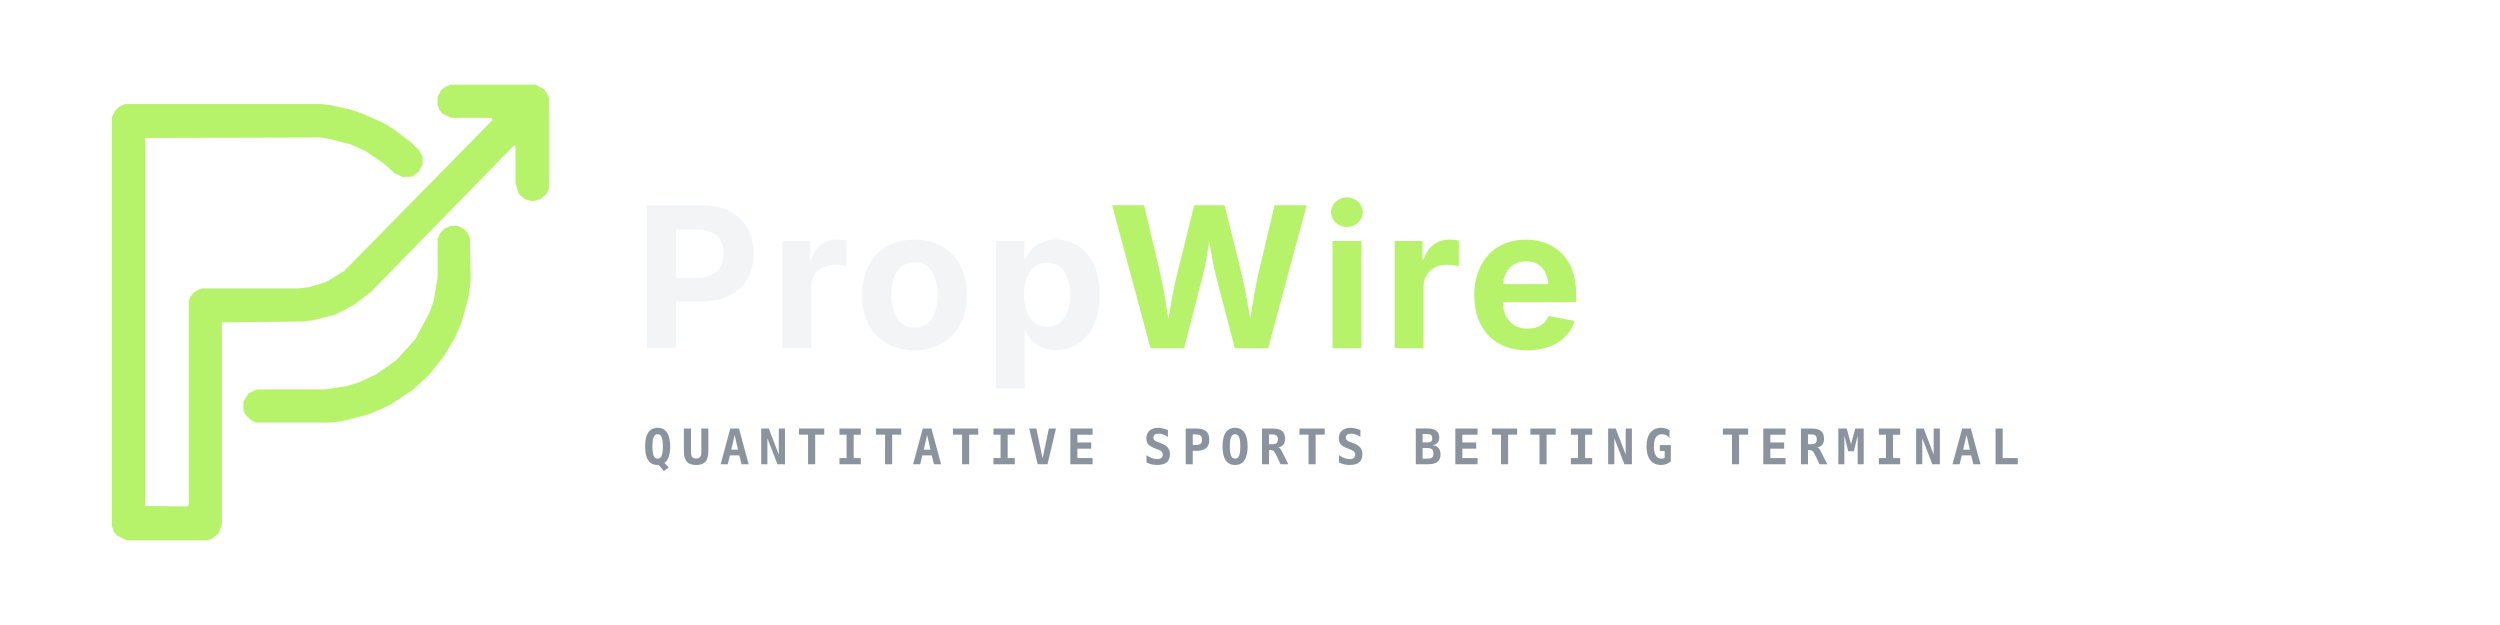
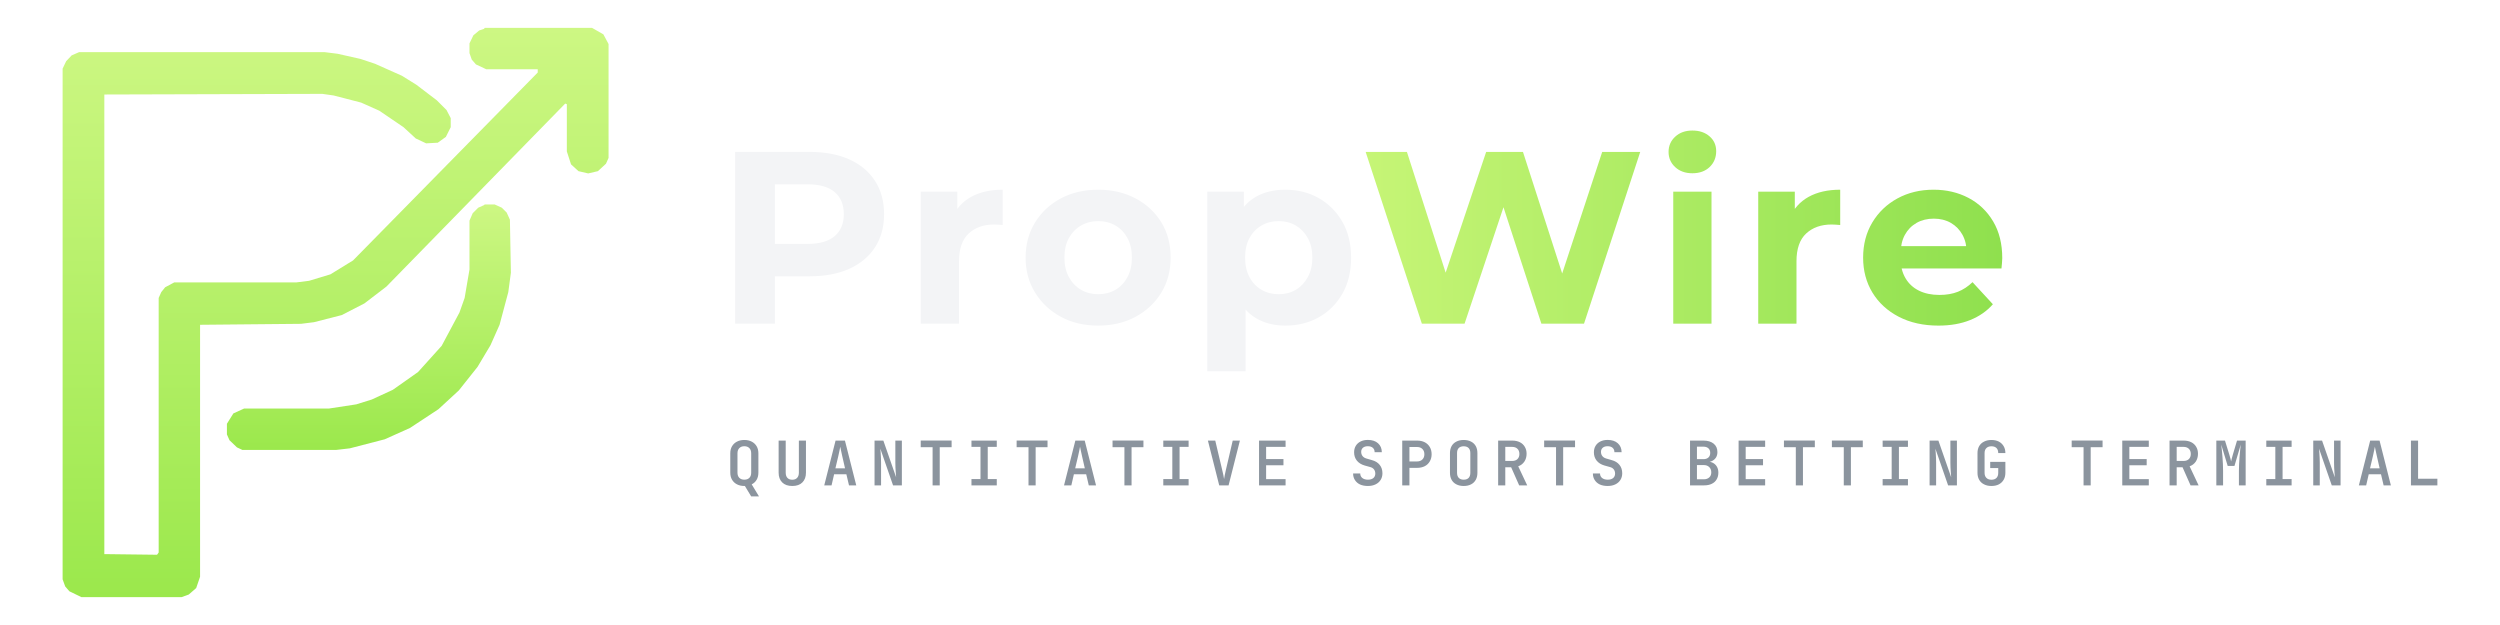
- <svg xmlns="http://www.w3.org/2000/svg" width="560" height="140" viewBox="0 0 560 140" fill="none">
-   <g transform="translate(16, 12) scale(0.58)">
-     <path d="M 146.1 12.0 L 179.3 12.0 L 182.8 14.0 L 184.4 17.0 L 184.4 52.2 L 183.6 54.0 L 181.1 56.3 L 178.1 57.0 L 175.1 56.3 L 172.8 54.2 L 171.5 50.2 L 171.5 35.6 L 171.0 35.4 L 115.7 92.0 L 108.9 97.2 L 101.9 100.8 L 93.3 103.0 L 89.3 103.5 L 58.1 103.8 L 58.1 181.7 L 56.9 185.2 L 54.6 187.2 L 52.4 188.0 L 21.4 188.0 L 17.7 186.2 L 16.4 184.7 L 15.6 182.5 L 15.6 24.6 L 16.7 22.3 L 18.4 20.5 L 20.7 19.5 L 96.6 19.5 L 100.6 20.0 L 107.7 21.6 L 112.2 23.1 L 120.5 26.8 L 125.0 29.6 L 131.3 34.4 L 134.3 37.4 L 135.6 39.9 L 135.6 42.7 L 134.1 45.7 L 131.6 47.5 L 128.0 47.7 L 124.8 46.2 L 121.0 42.7 L 113.5 37.6 L 107.9 35.1 L 99.4 32.9 L 95.9 32.4 L 28.5 32.6 L 28.5 174.7 L 44.8 174.9 L 45.3 174.2 L 45.3 95.5 L 46.1 93.7 L 47.3 92.2 L 50.1 90.7 L 87.8 90.7 L 91.8 90.2 L 98.4 88.2 L 105.4 83.9 L 162.5 25.8 L 162.5 24.8 L 146.6 24.8 L 143.4 23.3 L 142.1 21.8 L 141.4 19.8 L 141.4 16.8 L 142.6 14.3 L 144.4 12.8 L 145.9 12.3 Z" fill="#B6F36B" />
-     <path d="M 146.1 66.6 L 149.2 66.6 L 151.4 67.6 L 152.9 69.1 L 153.9 71.3 L 154.2 87.7 L 153.4 93.7 L 150.7 103.8 L 147.9 110.1 L 143.9 116.8 L 138.1 124.1 L 131.8 129.9 L 123.0 135.7 L 115.2 139.2 L 104.4 142.0 L 100.1 142.5 L 71.2 142.5 L 69.5 141.7 L 67.2 139.5 L 66.4 137.7 L 66.4 134.4 L 68.4 131.2 L 71.7 129.7 L 97.9 129.7 L 106.4 128.4 L 111.2 126.9 L 117.7 123.9 L 125.5 118.4 L 132.8 110.3 L 138.3 100.0 L 139.9 95.5 L 141.4 86.7 L 141.4 71.6 L 142.4 69.3 L 144.1 67.6 L 145.9 66.8 Z" fill="#B6F36B" />
+ <svg xmlns="http://www.w3.org/2000/svg" width="448.32" height="112.08" viewBox="13.82 13.96 448.32 112.08" fill="none" role="img" aria-label="PropWire — Quantitative Sports Betting Terminal">
+   <defs>
+     <linearGradient id="pwMark" x1="0" y1="0" x2="0" y2="1">
+       <stop offset="0" stop-color="#CDF783" />
+       <stop offset="1" stop-color="#9BE84C" />
+     </linearGradient>
+     <linearGradient id="pwWire" x1="0" y1="0" x2="1" y2="0">
+       <stop offset="0" stop-color="#C6F576" />
+       <stop offset="1" stop-color="#8FE04E" />
+     </linearGradient>
+   </defs>
+   <g transform="translate(16,12) scale(0.58)" fill="url(#pwMark)">
+     <path d="M 146.1 12.0 L 179.3 12.0 L 182.8 14.0 L 184.4 17.0 L 184.4 52.2 L 183.6 54.0 L 181.1 56.3 L 178.1 57.0 L 175.1 56.3 L 172.8 54.2 L 171.5 50.2 L 171.5 35.6 L 171.0 35.4 L 115.7 92.0 L 108.9 97.2 L 101.9 100.8 L 93.3 103.0 L 89.3 103.5 L 58.1 103.8 L 58.1 181.7 L 56.9 185.2 L 54.6 187.2 L 52.4 188.0 L 21.4 188.0 L 17.7 186.2 L 16.4 184.7 L 15.6 182.5 L 15.6 24.6 L 16.7 22.3 L 18.4 20.5 L 20.7 19.5 L 96.6 19.5 L 100.6 20.0 L 107.7 21.6 L 112.2 23.1 L 120.5 26.8 L 125.0 29.6 L 131.3 34.4 L 134.3 37.4 L 135.6 39.9 L 135.6 42.7 L 134.1 45.7 L 131.6 47.5 L 128.0 47.7 L 124.8 46.2 L 121.0 42.7 L 113.5 37.6 L 107.9 35.1 L 99.4 32.9 L 95.9 32.4 L 28.5 32.6 L 28.5 174.7 L 44.8 174.9 L 45.3 174.2 L 45.3 95.5 L 46.1 93.7 L 47.3 92.2 L 50.1 90.7 L 87.8 90.7 L 91.8 90.2 L 98.4 88.2 L 105.4 83.9 L 162.5 25.8 L 162.5 24.8 L 146.6 24.8 L 143.4 23.3 L 142.1 21.8 L 141.4 19.8 L 141.4 16.8 L 142.6 14.3 L 144.4 12.8 L 145.9 12.3 Z" />
+     <path d="M 146.1 66.6 L 149.2 66.6 L 151.4 67.6 L 152.9 69.1 L 153.9 71.3 L 154.2 87.7 L 153.4 93.7 L 150.7 103.8 L 147.9 110.1 L 143.9 116.8 L 138.1 124.1 L 131.8 129.9 L 123.0 135.7 L 115.2 139.2 L 104.4 142.0 L 100.1 142.5 L 71.2 142.5 L 69.5 141.7 L 67.2 139.5 L 66.4 137.7 L 66.4 134.4 L 68.4 131.2 L 71.7 129.7 L 97.9 129.7 L 106.4 128.4 L 111.2 126.9 L 117.7 123.9 L 125.5 118.4 L 132.8 110.3 L 138.3 100.0 L 139.9 95.5 L 141.4 86.7 L 141.4 71.6 L 142.4 69.3 L 144.1 67.6 L 145.9 66.8 Z" />
  </g>
-   <g transform="translate(142, 78)">
-     <text font-family="'Montserrat', -apple-system, sans-serif" font-size="44" font-weight="700" letter-spacing="2" fill="#F3F4F6">Prop<tspan fill="#B6F36B">Wire</tspan>
-     </text>
-   </g>
-   <text x="144" y="104" font-family="'JetBrains Mono', monospace" font-size="11" font-weight="600" letter-spacing="2" fill="#8B949E">QUANTITATIVE SPORTS BETTING TERMINAL</text>
+   <path d="M145.65 72.00V41.20H158.98Q163.12 41.20 166.11 42.54Q169.10 43.88 170.73 46.39Q172.36 48.90 172.36 52.38Q172.36 55.81 170.73 58.32Q169.10 60.82 166.11 62.17Q163.12 63.51 158.98 63.51H149.61L152.78 60.30V72.00ZM152.78 61.09 149.61 57.70H158.59Q161.89 57.70 163.52 56.29Q165.14 54.88 165.14 52.38Q165.14 49.82 163.52 48.42Q161.89 47.01 158.59 47.01H149.61L152.78 43.62ZM178.94 72.00V48.33H185.49V55.02L184.57 53.08Q185.62 50.57 187.96 49.27Q190.29 47.98 193.63 47.98V54.31Q193.19 54.27 192.84 54.25Q192.49 54.22 192.09 54.22Q189.28 54.22 187.54 55.83Q185.80 57.44 185.80 60.82V72.00ZM210.77 72.35Q206.98 72.35 204.06 70.77Q201.13 69.18 199.44 66.43Q197.74 63.68 197.74 60.16Q197.74 56.60 199.44 53.85Q201.13 51.10 204.06 49.54Q206.98 47.98 210.77 47.98Q214.51 47.98 217.46 49.54Q220.40 51.10 222.08 53.83Q223.75 56.56 223.75 60.16Q223.75 63.68 222.08 66.43Q220.40 69.18 217.46 70.77Q214.51 72.35 210.77 72.35ZM210.77 66.72Q212.48 66.72 213.85 65.93Q215.21 65.14 216.00 63.66Q216.80 62.19 216.80 60.16Q216.80 58.10 216.00 56.64Q215.21 55.19 213.85 54.40Q212.48 53.61 210.77 53.61Q209.05 53.61 207.69 54.40Q206.32 55.19 205.51 56.64Q204.70 58.10 204.70 60.16Q204.70 62.19 205.51 63.66Q206.32 65.14 207.69 65.93Q209.05 66.72 210.77 66.72ZM244.32 72.35Q241.32 72.35 239.08 71.03Q236.84 69.71 235.58 67.01Q234.33 64.30 234.33 60.16Q234.33 55.98 235.52 53.30Q236.70 50.62 238.95 49.30Q241.19 47.98 244.32 47.98Q247.66 47.98 250.32 49.49Q252.98 51.01 254.55 53.74Q256.11 56.47 256.11 60.16Q256.11 63.90 254.55 66.63Q252.98 69.36 250.32 70.86Q247.66 72.35 244.32 72.35ZM230.32 80.54V48.33H236.88V53.17L236.75 60.21L237.19 67.20V80.54ZM243.13 66.72Q244.84 66.72 246.19 65.93Q247.53 65.14 248.34 63.66Q249.16 62.19 249.16 60.16Q249.16 58.10 248.34 56.64Q247.53 55.19 246.19 54.40Q244.84 53.61 243.13 53.61Q241.41 53.61 240.05 54.40Q238.68 55.19 237.89 56.64Q237.10 58.10 237.10 60.16Q237.10 62.19 237.89 63.66Q238.68 65.14 240.05 65.93Q241.41 66.72 243.13 66.72Z" fill="#F3F4F6" />
+   <path d="M268.80 72.00 258.72 41.20H266.12L274.87 68.48H271.18L280.33 41.20H286.93L295.73 68.48H292.16L301.14 41.20H307.96L297.88 72.00H290.23L282.44 48.06H284.46L276.46 72.00ZM313.88 72.00V48.33H320.74V72.00ZM317.31 45.03Q315.42 45.03 314.23 43.93Q313.04 42.83 313.04 41.20Q313.04 39.57 314.23 38.47Q315.42 37.37 317.31 37.37Q319.20 37.37 320.39 38.41Q321.58 39.44 321.58 41.07Q321.58 42.78 320.41 43.91Q319.24 45.03 317.31 45.03ZM329.12 72.00V48.33H335.68V55.02L334.75 53.08Q335.81 50.57 338.14 49.27Q340.47 47.98 343.82 47.98V54.31Q343.38 54.27 343.02 54.25Q342.67 54.22 342.28 54.22Q339.46 54.22 337.72 55.83Q335.98 57.44 335.98 60.82V72.00ZM361.44 72.35Q357.39 72.35 354.33 70.77Q351.27 69.18 349.60 66.43Q347.93 63.68 347.93 60.16Q347.93 56.60 349.58 53.85Q351.23 51.10 354.09 49.54Q356.95 47.98 360.56 47.98Q364.03 47.98 366.83 49.45Q369.62 50.92 371.25 53.67Q372.88 56.42 372.88 60.25Q372.88 60.65 372.83 61.15Q372.79 61.66 372.74 62.10H353.52V58.10H369.14L366.50 59.28Q366.50 57.44 365.75 56.07Q365.00 54.71 363.68 53.94Q362.36 53.17 360.60 53.17Q358.84 53.17 357.50 53.94Q356.16 54.71 355.41 56.09Q354.66 57.48 354.66 59.37V60.43Q354.66 62.36 355.52 63.84Q356.38 65.31 357.94 66.08Q359.50 66.85 361.61 66.85Q363.50 66.85 364.93 66.28Q366.36 65.71 367.55 64.56L371.20 68.52Q369.58 70.37 367.11 71.36Q364.65 72.35 361.44 72.35Z" fill="url(#pwWire)" />
+   <path d="M148.53 102.98 147.33 101.00 147.54 101.10Q147.50 101.10 147.44 101.10Q147.38 101.11 147.30 101.11Q146.54 101.11 145.97 100.81Q145.41 100.52 145.09 99.98Q144.78 99.44 144.78 98.72V95.25Q144.78 94.52 145.09 93.99Q145.41 93.45 145.97 93.16Q146.54 92.86 147.30 92.86Q148.07 92.86 148.63 93.16Q149.19 93.45 149.51 93.99Q149.82 94.52 149.82 95.25V98.72Q149.82 99.45 149.51 99.99Q149.19 100.54 148.62 100.82L149.93 102.98ZM147.30 99.98Q147.89 99.98 148.21 99.64Q148.53 99.31 148.53 98.72V95.25Q148.53 94.65 148.20 94.32Q147.87 93.98 147.30 93.98Q146.73 93.98 146.40 94.32Q146.07 94.65 146.07 95.25V98.72Q146.07 99.31 146.39 99.64Q146.72 99.98 147.30 99.98ZM155.90 101.11Q154.73 101.11 154.09 100.47Q153.45 99.83 153.45 98.73V92.97H154.72V98.72Q154.72 99.32 155.02 99.65Q155.32 99.99 155.90 99.99Q156.47 99.99 156.77 99.65Q157.08 99.32 157.08 98.72V92.97H158.35V98.73Q158.35 99.83 157.71 100.47Q157.08 101.11 155.90 101.11ZM161.63 101.00 163.66 92.97H165.34L167.37 101.00H166.07L165.60 99.01H163.40L162.94 101.00ZM163.63 97.95H165.36L164.85 95.72Q164.72 95.15 164.63 94.70Q164.53 94.25 164.50 94.07Q164.47 94.25 164.38 94.69Q164.29 95.14 164.16 95.71ZM170.65 101.00V92.97H172.23L174.52 99.55Q174.50 99.22 174.46 98.76Q174.42 98.31 174.40 97.82Q174.38 97.33 174.38 96.94V92.97H175.55V101.00H173.97L171.69 94.42Q171.72 94.72 171.75 95.16Q171.78 95.60 171.80 96.07Q171.82 96.53 171.82 96.93V101.00ZM181.06 101.00V94.15H178.93V92.96H184.47V94.15H182.34V101.00ZM188.03 101.00V99.87H189.65V94.10H188.03V92.97H192.57V94.10H190.95V99.87H192.57V101.00ZM198.26 101.00V94.15H196.13V92.96H201.67V94.15H199.54V101.00ZM204.63 101.00 206.66 92.97H208.34L210.37 101.00H209.07L208.60 99.01H206.40L205.94 101.00ZM206.63 97.95H208.36L207.85 95.72Q207.72 95.15 207.63 94.70Q207.53 94.25 207.50 94.07Q207.47 94.25 207.38 94.69Q207.29 95.14 207.16 95.71ZM215.46 101.00V94.15H213.33V92.96H218.87V94.15H216.74V101.00ZM222.43 101.00V99.87H224.05V94.10H222.43V92.97H226.97V94.10H225.35V99.87H226.97V101.00ZM232.46 101.00 230.43 92.97H231.75L233.00 98.26Q233.11 98.69 233.20 99.14Q233.29 99.59 233.33 99.87Q233.38 99.59 233.46 99.14Q233.54 98.69 233.65 98.25L234.88 92.97H236.17L234.14 101.00ZM239.60 101.00V92.97H244.36V94.09H240.87V96.28H243.98V97.40H240.87V99.88H244.36V101.00ZM259.12 101.11Q258.31 101.11 257.71 100.84Q257.12 100.56 256.80 100.05Q256.47 99.55 256.47 98.87H257.75Q257.75 99.38 258.12 99.68Q258.50 99.98 259.14 99.98Q259.75 99.98 260.10 99.69Q260.45 99.39 260.45 98.88Q260.45 98.45 260.21 98.13Q259.97 97.82 259.52 97.71L258.55 97.44Q257.64 97.18 257.14 96.56Q256.65 95.94 256.65 95.08Q256.65 94.40 256.95 93.91Q257.25 93.41 257.81 93.13Q258.36 92.85 259.12 92.85Q260.27 92.85 260.94 93.45Q261.61 94.05 261.62 95.05H260.33Q260.33 94.55 260.01 94.27Q259.69 93.98 259.11 93.98Q258.55 93.98 258.24 94.25Q257.92 94.52 257.92 94.99Q257.92 95.43 258.16 95.74Q258.40 96.05 258.84 96.18L259.84 96.47Q260.75 96.71 261.24 97.33Q261.73 97.94 261.73 98.83Q261.73 99.52 261.40 100.03Q261.08 100.54 260.50 100.82Q259.91 101.11 259.12 101.11ZM265.28 101.00V92.97H267.94Q268.73 92.97 269.32 93.27Q269.90 93.58 270.22 94.12Q270.55 94.67 270.55 95.42Q270.55 96.15 270.22 96.70Q269.90 97.26 269.32 97.56Q268.73 97.86 267.94 97.86H266.57V101.00ZM266.57 96.71H267.94Q268.54 96.71 268.89 96.36Q269.25 96.01 269.25 95.42Q269.25 94.82 268.89 94.47Q268.54 94.12 267.94 94.12H266.57ZM276.30 101.11Q275.54 101.11 274.99 100.82Q274.43 100.54 274.13 100.00Q273.84 99.47 273.84 98.76V95.21Q273.84 94.49 274.13 93.96Q274.43 93.43 274.99 93.15Q275.54 92.86 276.30 92.86Q277.07 92.86 277.62 93.15Q278.17 93.43 278.47 93.96Q278.76 94.49 278.76 95.21V98.76Q278.76 99.47 278.47 100.00Q278.17 100.54 277.62 100.82Q277.07 101.11 276.30 101.11ZM276.30 99.98Q276.88 99.98 277.19 99.66Q277.49 99.34 277.49 98.76V95.21Q277.49 94.62 277.19 94.31Q276.88 93.99 276.30 93.99Q275.72 93.99 275.41 94.31Q275.11 94.62 275.11 95.21V98.76Q275.11 99.34 275.42 99.66Q275.73 99.98 276.30 99.98ZM282.48 101.00V92.97H285.01Q285.79 92.97 286.37 93.26Q286.95 93.55 287.26 94.09Q287.58 94.62 287.58 95.33Q287.58 96.14 287.18 96.74Q286.77 97.34 286.08 97.58L287.69 101.00H286.25L284.81 97.75H283.76V101.00ZM283.76 96.62H285.01Q285.59 96.62 285.94 96.29Q286.29 95.95 286.29 95.37Q286.29 94.78 285.94 94.44Q285.59 94.10 285.01 94.10H283.76ZM292.86 101.00V94.15H290.73V92.96H296.27V94.15H294.14V101.00ZM302.12 101.11Q301.31 101.11 300.71 100.84Q300.12 100.56 299.80 100.05Q299.47 99.55 299.47 98.87H300.75Q300.75 99.38 301.12 99.68Q301.50 99.98 302.14 99.98Q302.75 99.98 303.10 99.69Q303.45 99.39 303.45 98.88Q303.45 98.45 303.21 98.13Q302.97 97.82 302.52 97.71L301.55 97.44Q300.64 97.18 300.14 96.56Q299.65 95.94 299.65 95.08Q299.65 94.40 299.95 93.91Q300.25 93.41 300.81 93.13Q301.36 92.85 302.12 92.85Q303.27 92.85 303.94 93.45Q304.61 94.05 304.62 95.05H303.33Q303.33 94.55 303.01 94.27Q302.69 93.98 302.11 93.98Q301.55 93.98 301.24 94.25Q300.92 94.52 300.92 94.99Q300.92 95.43 301.16 95.74Q301.40 96.05 301.84 96.18L302.84 96.47Q303.75 96.71 304.24 97.33Q304.73 97.94 304.73 98.83Q304.73 99.52 304.40 100.03Q304.08 100.54 303.50 100.82Q302.91 101.11 302.12 101.11ZM316.89 101.00V92.97H319.30Q320.45 92.97 321.13 93.52Q321.80 94.07 321.80 95.04Q321.80 95.58 321.56 95.98Q321.31 96.38 320.89 96.60Q320.48 96.82 319.94 96.82V96.74Q320.53 96.73 320.99 96.96Q321.44 97.19 321.71 97.65Q321.97 98.10 321.97 98.72Q321.97 99.42 321.66 99.93Q321.36 100.45 320.79 100.72Q320.22 101.00 319.44 101.00ZM318.13 99.91H319.36Q319.97 99.91 320.33 99.58Q320.70 99.25 320.70 98.67Q320.70 98.07 320.33 97.72Q319.97 97.36 319.36 97.36H318.13ZM318.13 96.30H319.29Q319.86 96.30 320.19 96.00Q320.51 95.70 320.51 95.18Q320.51 94.65 320.19 94.36Q319.86 94.06 319.30 94.06H318.13ZM325.60 101.00V92.97H330.36V94.09H326.87V96.28H329.98V97.40H326.87V99.88H330.36V101.00ZM335.86 101.00V94.15H333.73V92.96H339.27V94.15H337.14V101.00ZM344.46 101.00V94.15H342.33V92.96H347.87V94.15H345.74V101.00ZM351.43 101.00V99.87H353.05V94.10H351.43V92.97H355.97V94.10H354.35V99.87H355.97V101.00ZM359.85 101.00V92.97H361.43L363.72 99.55Q363.70 99.22 363.66 98.76Q363.62 98.31 363.60 97.82Q363.58 97.33 363.58 96.94V92.97H364.75V101.00H363.17L360.89 94.42Q360.92 94.72 360.95 95.16Q360.98 95.60 361.00 96.07Q361.02 96.53 361.02 96.93V101.00ZM370.94 101.11Q370.18 101.11 369.62 100.82Q369.05 100.54 368.74 100.00Q368.44 99.47 368.44 98.76V95.21Q368.44 94.49 368.74 93.96Q369.05 93.43 369.62 93.15Q370.18 92.86 370.94 92.86Q371.71 92.86 372.27 93.15Q372.82 93.44 373.13 93.97Q373.44 94.49 373.44 95.21H372.16Q372.16 94.62 371.85 94.31Q371.53 93.99 370.94 93.99Q370.36 93.99 370.04 94.31Q369.71 94.62 369.71 95.21V98.76Q369.71 99.34 370.04 99.66Q370.36 99.99 370.94 99.99Q371.53 99.99 371.85 99.66Q372.16 99.34 372.16 98.75V97.90H370.72V96.78H373.44V98.76Q373.44 99.47 373.13 100.00Q372.82 100.53 372.27 100.82Q371.71 101.11 370.94 101.11ZM387.46 101.00V94.15H385.33V92.96H390.87V94.15H388.74V101.00ZM394.40 101.00V92.97H399.16V94.09H395.67V96.28H398.78V97.40H395.67V99.88H399.16V101.00ZM402.88 101.00V92.97H405.41Q406.19 92.97 406.77 93.26Q407.35 93.55 407.66 94.09Q407.98 94.62 407.98 95.33Q407.98 96.14 407.58 96.74Q407.17 97.34 406.48 97.58L408.09 101.00H406.65L405.21 97.75H404.16V101.00ZM404.16 96.62H405.41Q405.99 96.62 406.34 96.29Q406.69 95.95 406.69 95.37Q406.69 94.78 406.34 94.44Q405.99 94.10 405.41 94.10H404.16ZM411.27 101.00V92.97H412.82L413.61 95.53Q413.73 95.91 413.81 96.23Q413.89 96.56 413.92 96.71Q413.95 96.56 414.03 96.23Q414.11 95.91 414.22 95.53L414.98 92.97H416.53V101.00H415.32V98.40Q415.32 97.86 415.35 97.23Q415.38 96.59 415.43 95.94Q415.48 95.29 415.54 94.70Q415.60 94.11 415.65 93.69L414.52 97.52H413.31L412.15 93.69Q412.21 94.10 412.26 94.67Q412.32 95.24 412.37 95.88Q412.41 96.52 412.45 97.17Q412.48 97.82 412.48 98.40V101.00ZM420.23 101.00V99.87H421.85V94.10H420.23V92.97H424.77V94.10H423.15V99.87H424.77V101.00ZM428.65 101.00V92.97H430.23L432.52 99.55Q432.50 99.22 432.46 98.76Q432.42 98.31 432.40 97.82Q432.38 97.33 432.38 96.94V92.97H433.55V101.00H431.97L429.69 94.42Q429.72 94.72 429.75 95.16Q429.78 95.60 429.80 96.07Q429.82 96.53 429.82 96.93V101.00ZM436.83 101.00 438.86 92.97H440.54L442.57 101.00H441.27L440.80 99.01H438.60L438.14 101.00ZM438.83 97.95H440.56L440.05 95.72Q439.92 95.15 439.83 94.70Q439.73 94.25 439.70 94.07Q439.67 94.25 439.58 94.69Q439.49 95.14 439.36 95.71ZM446.17 101.00V92.97H447.45V99.81H450.91V101.00Z" fill="#8B949E" />
</svg>
